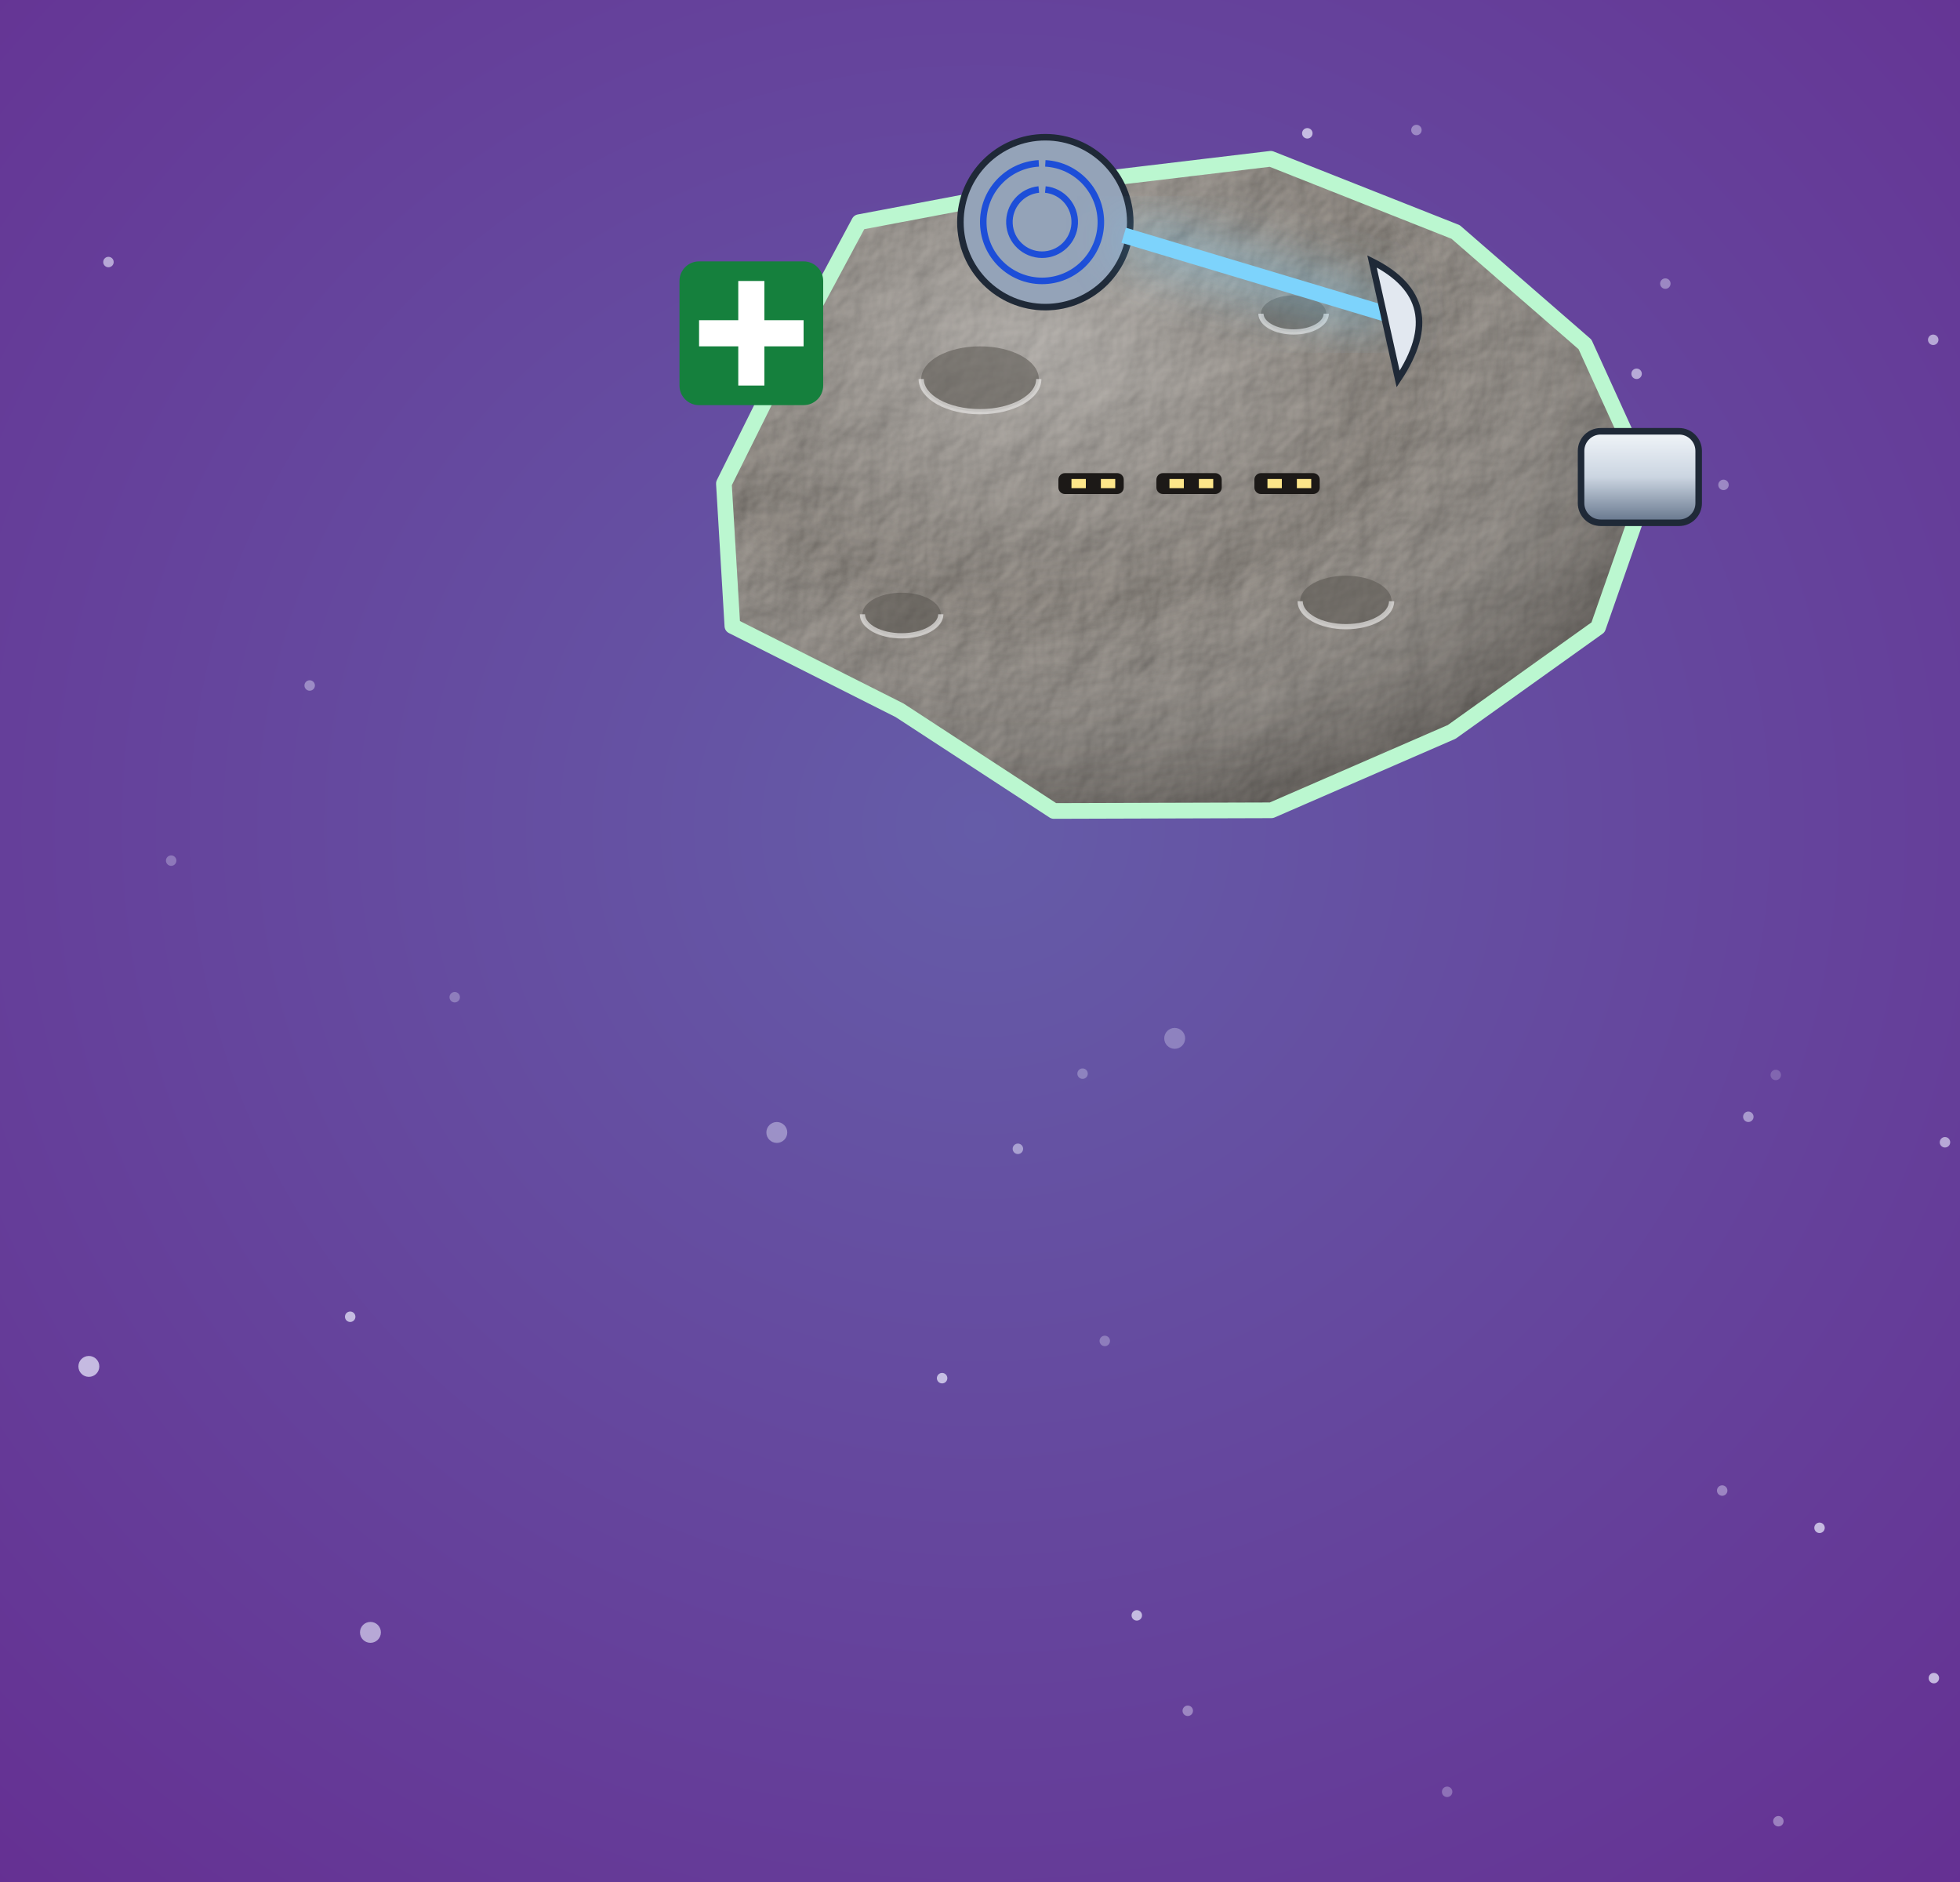
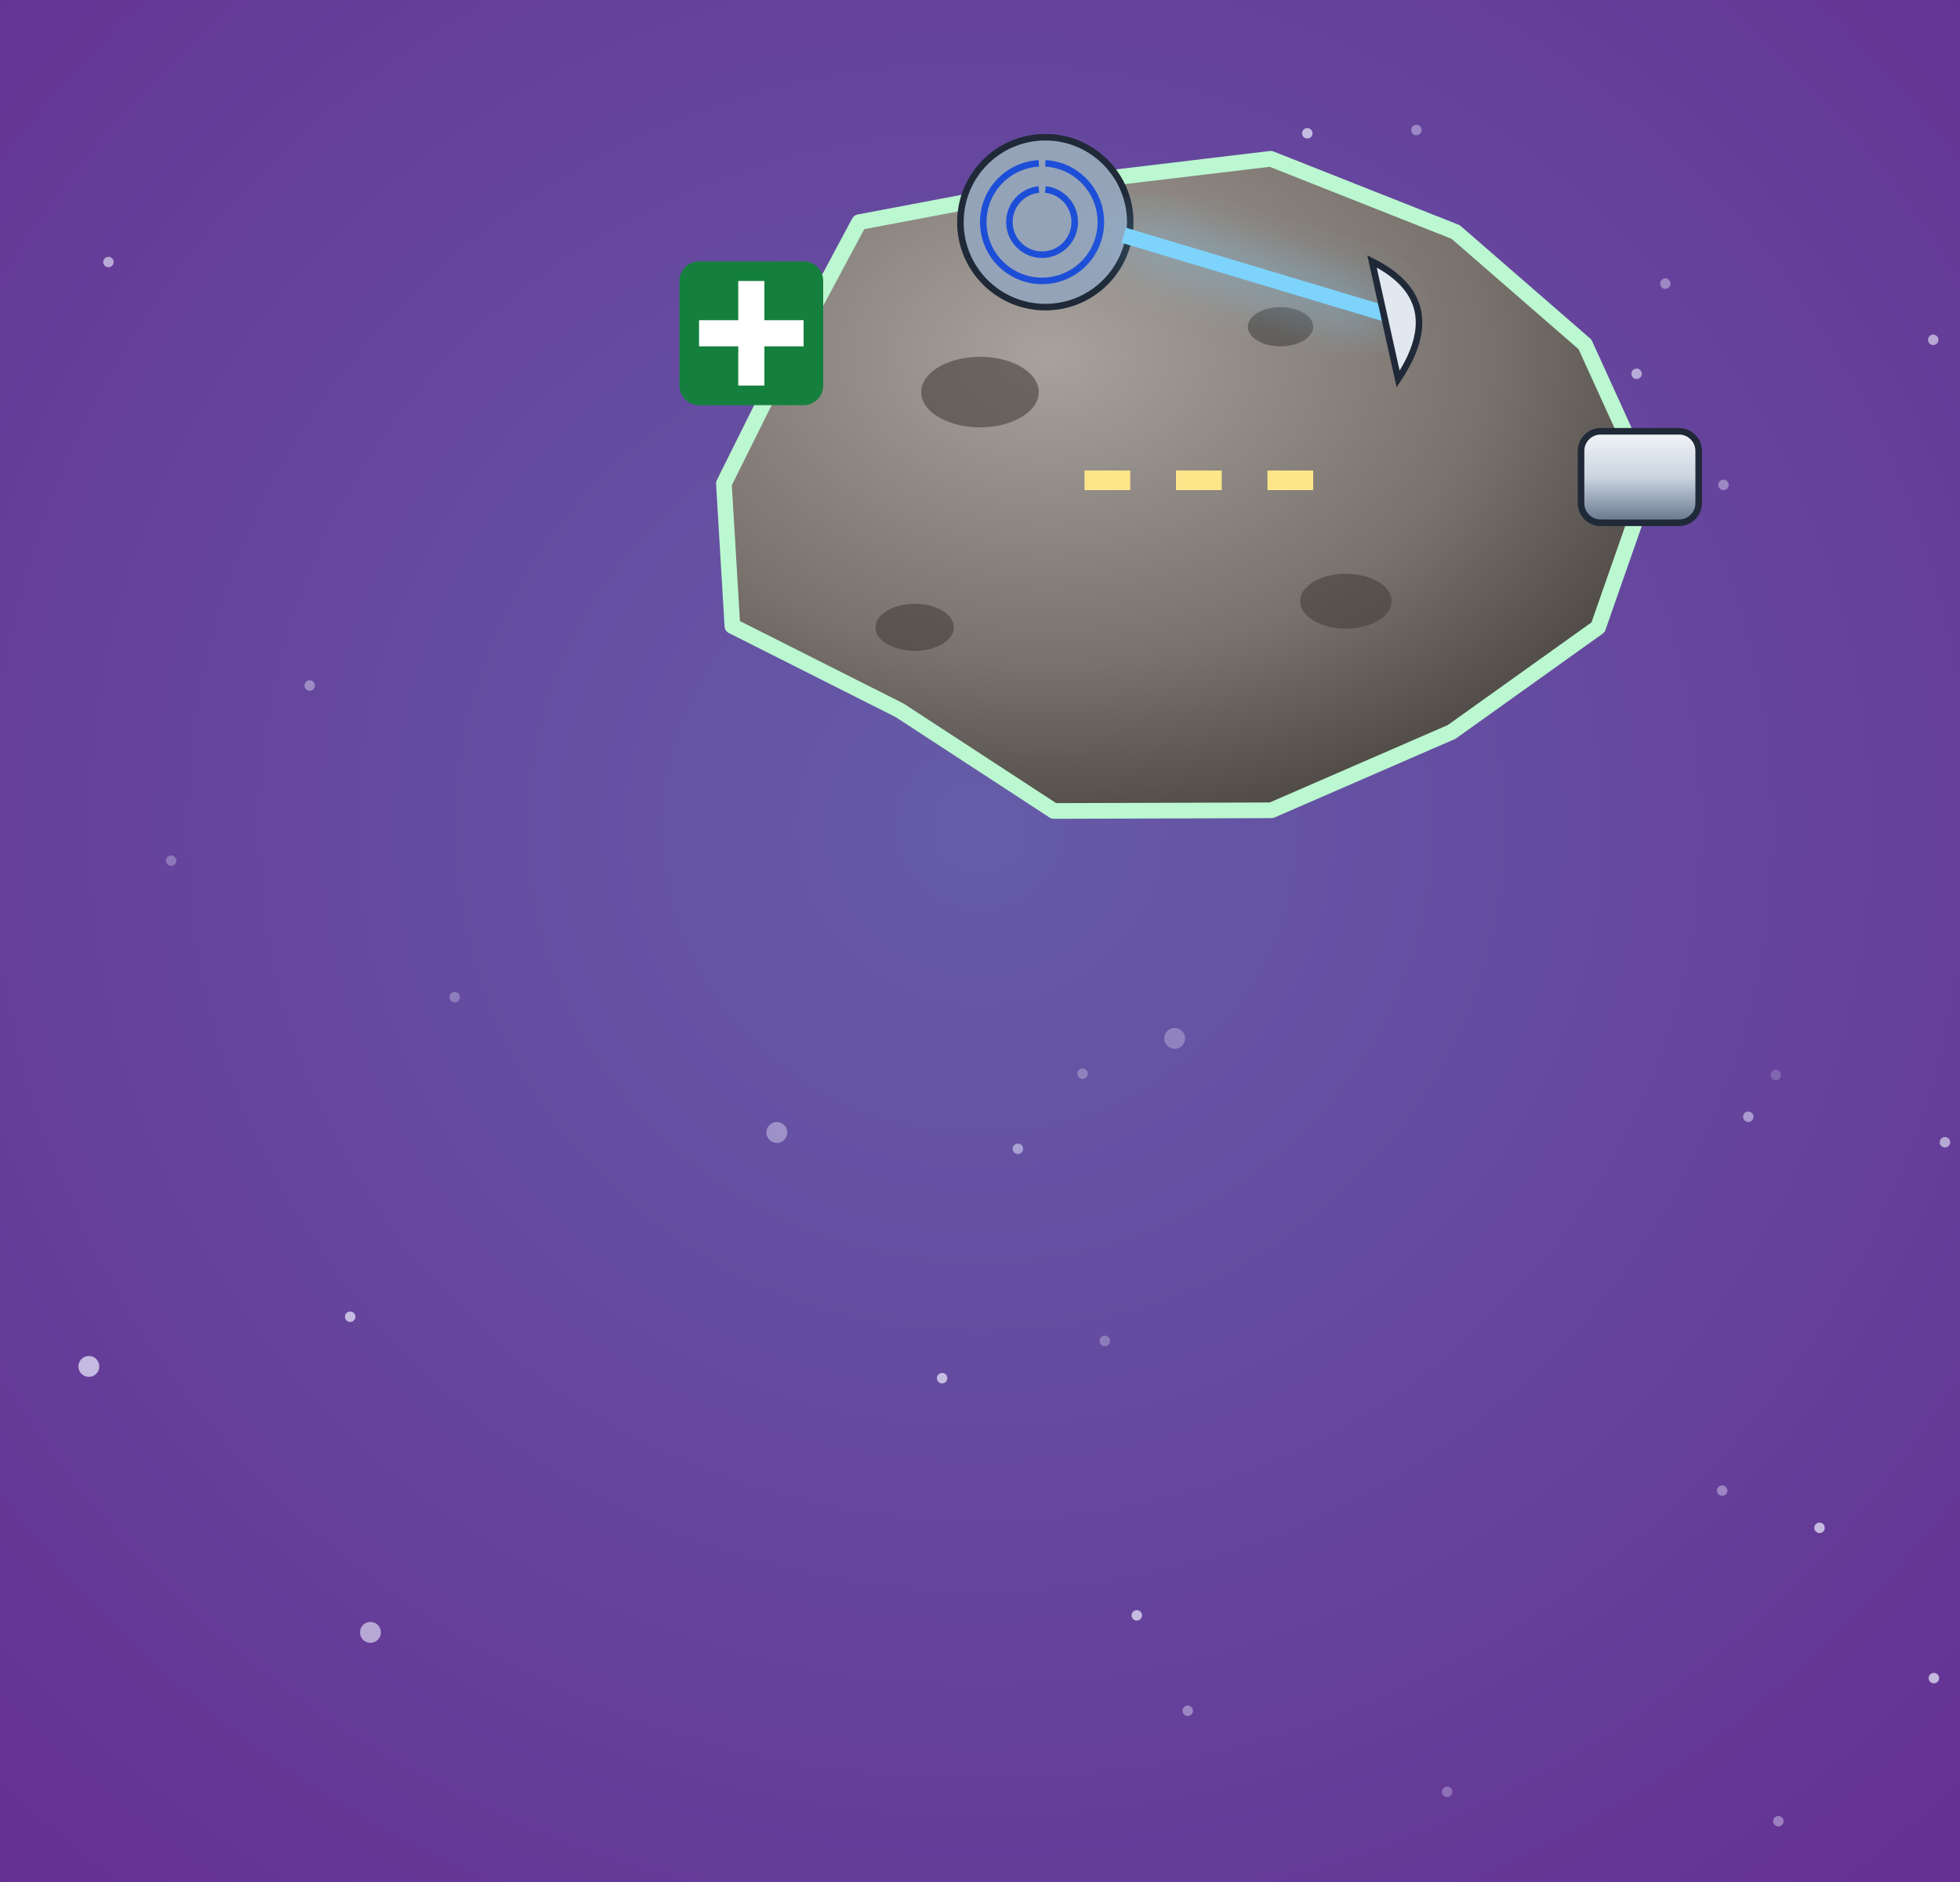
<svg xmlns="http://www.w3.org/2000/svg" viewBox="0 0 300 288" width="300" height="288">
  <defs>
    <filter id="glow" x="-50%" y="-50%" width="200%" height="200%">
      <feGaussianBlur stdDeviation="4" result="b" />
      <feMerge>
        <feMergeNode in="b" />
        <feMergeNode in="SourceGraphic" />
      </feMerge>
    </filter>
    <filter id="soft" x="-50%" y="-50%" width="200%" height="200%">
      <feGaussianBlur stdDeviation="9" />
    </filter>
    <radialGradient id="pw" cx="50%" cy="44%" r="80%">
      <stop offset="0%" stop-color="#655ca8" />
      <stop offset="100%" stop-color="#652d91" />
    </radialGradient>
    <radialGradient id="shd" cx="35%" cy="30%" r="80%">
      <stop offset="0" stop-color="#a8a29e" stop-opacity="1" />
      <stop offset="0.6" stop-color="#78716c" stop-opacity="1" />
      <stop offset="1" stop-color="#44403c" stop-opacity="1" />
    </radialGradient>
    <linearGradient id="hul" x1="0" y1="0" x2="0" y2="1">
      <stop offset="0" stop-color="#f1f5f9" stop-opacity="1" />
      <stop offset="0.5" stop-color="#cbd5e1" stop-opacity="1" />
      <stop offset="1" stop-color="#64748b" stop-opacity="1" />
-     </linearGradient>
-     <filter id="rgl" x="-5%" y="-5%" width="110%" height="110%" color-interpolation-filters="sRGB">
-       <feTurbulence type="fractalNoise" baseFrequency="0.12" numOctaves="4" seed="7" result="n" />
-       <feDiffuseLighting in="n" surfaceScale="3.2" diffuseConstant="1.1" lighting-color="#ffffff" result="lit">
-         <feDistantLight azimuth="225" elevation="52" />
-       </feDiffuseLighting>
-       <feComposite in="lit" in2="SourceAlpha" operator="in" result="litc" />
-       <feBlend in="SourceGraphic" in2="litc" mode="multiply" />
-     </filter>
-     <radialGradient id="vol" cx="34%" cy="28%" r="80%">
-       <stop offset="0" stop-color="#fff" stop-opacity="0.32" />
-       <stop offset="0.5" stop-color="#fff" stop-opacity="0" />
-       <stop offset="1" stop-color="#0c0a09" stop-opacity="0.45" />
-     </radialGradient>
-     <linearGradient id="volL" x1="0" y1="0" x2="0" y2="1">
-       <stop offset="0" stop-color="#fff" stop-opacity="0.28" />
-       <stop offset="0.5" stop-color="#fff" stop-opacity="0" />
-       <stop offset="1" stop-color="#0c0a09" stop-opacity="0.4" />
    </linearGradient>
    <linearGradient id="shHull" x1="0" y1="0" x2="1" y2="0">
      <stop offset="0" stop-color="#e3e7ee" stop-opacity="1" />
      <stop offset="0.45" stop-color="#9aa3b2" stop-opacity="1" />
      <stop offset="1" stop-color="#3b424f" stop-opacity="1" />
    </linearGradient>
    <radialGradient id="shTank" cx="35%" cy="35%" r="70%">
      <stop offset="0" stop-color="#f4f6fa" stop-opacity="1" />
      <stop offset="0.55" stop-color="#a7b0be" stop-opacity="1" />
      <stop offset="1" stop-color="#4b5260" stop-opacity="1" />
    </radialGradient>
    <linearGradient id="shRad" x1="0" y1="0" x2="0" y2="1">
      <stop offset="0" stop-color="#3a4252" stop-opacity="1" />
      <stop offset="1" stop-color="#262c38" stop-opacity="1" />
    </linearGradient>
    <linearGradient id="shPv" x1="0" y1="0" x2="0" y2="1">
      <stop offset="0" stop-color="#1e3a8a" stop-opacity="1" />
      <stop offset="1" stop-color="#172554" stop-opacity="1" />
    </linearGradient>
  </defs>
  <rect width="300" height="288" fill="url(#pw)" />
  <circle cx="47.4" cy="104.9" r="0.8" fill="#eef0ff" opacity="0.4" />
  <circle cx="179.8" cy="158.9" r="1.6" fill="#eef0ff" opacity="0.3" />
  <circle cx="174" cy="247.2" r="0.8" fill="#eef0ff" opacity="0.7" />
  <circle cx="26.2" cy="131.7" r="0.8" fill="#eef0ff" opacity="0.3" />
  <circle cx="254.9" cy="43.4" r="0.8" fill="#eef0ff" opacity="0.4" />
  <circle cx="267.6" cy="170.9" r="0.8" fill="#eef0ff" opacity="0.5" />
  <circle cx="227.2" cy="51.8" r="0.8" fill="#eef0ff" opacity="0.4" />
  <circle cx="118.9" cy="173.3" r="1.6" fill="#eef0ff" opacity="0.4" />
  <circle cx="216.8" cy="19.9" r="0.8" fill="#eef0ff" opacity="0.4" />
  <circle cx="250.5" cy="57.2" r="0.8" fill="#eef0ff" opacity="0.6" />
  <circle cx="271.8" cy="164.5" r="0.8" fill="#eef0ff" opacity="0.2" />
  <circle cx="221.5" cy="274.2" r="0.8" fill="#eef0ff" opacity="0.3" />
  <circle cx="295.9" cy="52" r="0.8" fill="#eef0ff" opacity="0.6" />
  <circle cx="13.6" cy="209.1" r="1.6" fill="#eef0ff" opacity="0.7" />
  <circle cx="181.8" cy="261.8" r="0.8" fill="#eef0ff" opacity="0.4" />
  <circle cx="263.6" cy="228.1" r="0.8" fill="#eef0ff" opacity="0.4" />
  <circle cx="144.2" cy="210.9" r="0.8" fill="#eef0ff" opacity="0.7" />
  <circle cx="297.7" cy="174.8" r="0.8" fill="#eef0ff" opacity="0.6" />
  <circle cx="53.6" cy="201.5" r="0.8" fill="#eef0ff" opacity="0.7" />
  <circle cx="263.8" cy="74.2" r="0.8" fill="#eef0ff" opacity="0.4" />
  <circle cx="169.1" cy="205.2" r="0.8" fill="#eef0ff" opacity="0.3" />
  <circle cx="165.7" cy="164.3" r="0.8" fill="#eef0ff" opacity="0.3" />
  <circle cx="272.2" cy="278.7" r="0.8" fill="#eef0ff" opacity="0.4" />
  <circle cx="296" cy="256.8" r="0.8" fill="#eef0ff" opacity="0.7" />
  <circle cx="200.1" cy="20.4" r="0.8" fill="#eef0ff" opacity="0.7" />
  <circle cx="69.6" cy="152.6" r="0.8" fill="#eef0ff" opacity="0.3" />
  <circle cx="278.5" cy="233.8" r="0.8" fill="#eef0ff" opacity="0.7" />
  <circle cx="56.7" cy="249.8" r="1.6" fill="#eef0ff" opacity="0.6" />
  <circle cx="155.8" cy="175.8" r="0.8" fill="#eef0ff" opacity="0.5" />
  <circle cx="16.6" cy="40.1" r="0.8" fill="#eef0ff" opacity="0.6" />
-   <polygon points="252.3,74 244.6,96 222.2,112 194.6,124 161.3,124.1 137.7,108.7 112.1,95.8 110.8,74 120.3,54.9 131.5,34 162.7,28.1 194.5,24.3 222.8,35.5 242.6,52.7" stroke-linejoin="round" fill="#9a948d" filter="url(#rgl)" />
-   <polygon points="252.3,74 244.6,96 222.2,112 194.6,124 161.3,124.1 137.7,108.7 112.1,95.8 110.8,74 120.3,54.9 131.5,34 162.7,28.1 194.5,24.3 222.8,35.5 242.6,52.7" stroke-linejoin="round" fill="url(#vol)" />
-   <polygon points="252.3,74 244.6,96 222.2,112 194.6,124 161.3,124.1 137.7,108.7 112.1,95.8 110.8,74 120.3,54.9 131.5,34 162.7,28.1 194.5,24.3 222.8,35.5 242.6,52.7" fill="none" stroke="#bbf7d0" stroke-width="2.4" stroke-linejoin="round" />
-   <ellipse cx="150" cy="58" rx="9" ry="5" fill="#57534e" opacity="0.55" />
-   <path d="M141,58 A9,5 0 0 0 159,58" fill="none" stroke="#e7e5e4" stroke-width="0.8" opacity="0.7" />
-   <ellipse cx="206" cy="92" rx="7" ry="3.9" fill="#57534e" opacity="0.55" />
-   <path d="M199,92 A7,3.9 0 0 0 213,92" fill="none" stroke="#e7e5e4" stroke-width="0.8" opacity="0.7" />
-   <ellipse cx="198" cy="48" rx="5" ry="2.8" fill="#57534e" opacity="0.55" />
-   <path d="M193,48 A5,2.8 0 0 0 203,48" fill="none" stroke="#e7e5e4" stroke-width="0.8" opacity="0.7" />
-   <ellipse cx="138" cy="94" rx="6" ry="3.3" fill="#57534e" opacity="0.55" />
-   <path d="M132,94 A6,3.3 0 0 0 144,94" fill="none" stroke="#e7e5e4" stroke-width="0.8" opacity="0.7" />
-   <rect x="162" y="72.4" width="10" height="3.2" rx="1" fill="#1c1917" />
-   <rect x="164" y="73.3" width="2.2" height="1.4" fill="#fde68a" />
-   <rect x="168.5" y="73.3" width="2.2" height="1.4" fill="#fde68a" />
-   <rect x="177" y="72.4" width="10" height="3.2" rx="1" fill="#1c1917" />
-   <rect x="179" y="73.3" width="2.2" height="1.4" fill="#fde68a" />
-   <rect x="183.5" y="73.3" width="2.2" height="1.4" fill="#fde68a" />
-   <rect x="192" y="72.4" width="10" height="3.2" rx="1" fill="#1c1917" />
-   <rect x="194" y="73.3" width="2.2" height="1.4" fill="#fde68a" />
-   <rect x="198.5" y="73.3" width="2.2" height="1.4" fill="#fde68a" />
+   <polygon points="252.3,74 244.6,96 222.2,112 194.6,124 161.3,124.1 137.7,108.7 112.1,95.8 110.8,74 120.3,54.9 131.5,34 162.7,28.1 194.5,24.3 222.8,35.5 242.6,52.7" fill="url(#shd)" stroke="#bbf7d0" stroke-width="2.4" stroke-linejoin="round" />
+   <ellipse cx="150" cy="60" rx="9" ry="5.4" fill="#44403c" opacity="0.6" />
+   <ellipse cx="206" cy="92" rx="7" ry="4.2" fill="#44403c" opacity="0.6" />
+   <ellipse cx="196" cy="50" rx="5" ry="3" fill="#44403c" opacity="0.6" />
+   <ellipse cx="140" cy="96" rx="6" ry="3.6" fill="#44403c" opacity="0.6" />
+   <rect x="166" y="72" width="7" height="3" fill="#fde68a" />
+   <rect x="180" y="72" width="7" height="3" fill="#fde68a" />
+   <rect x="194" y="72" width="7" height="3" fill="#fde68a" />
  <rect x="242" y="66" width="18" height="14" rx="3" fill="url(#hul)" stroke="#1f2937" />
  <circle cx="160" cy="34" r="13" fill="#94a3b8" stroke="#1f2937" />
  <path d="M160,34 m0,-9 a9,9 0 1 1 -1,0 m1,4 a5,5 0 1 1 -1,0" stroke="#1d4ed8" fill="none" stroke-width="1" />
  <line x1="172" y1="36" x2="212" y2="48" stroke="#7dd3fc" stroke-width="2.4" filter="url(#glow)" />
  <path d="M210,40 Q222,46 214,58 Z" fill="#e2e8f0" stroke="#1f2937" />
  <rect x="104" y="40" width="22" height="22" rx="3" fill="#15803d" />
  <rect x="113" y="43" width="4" height="16" fill="#fff" />
  <rect x="107" y="49" width="16" height="4" fill="#fff" />
</svg>
